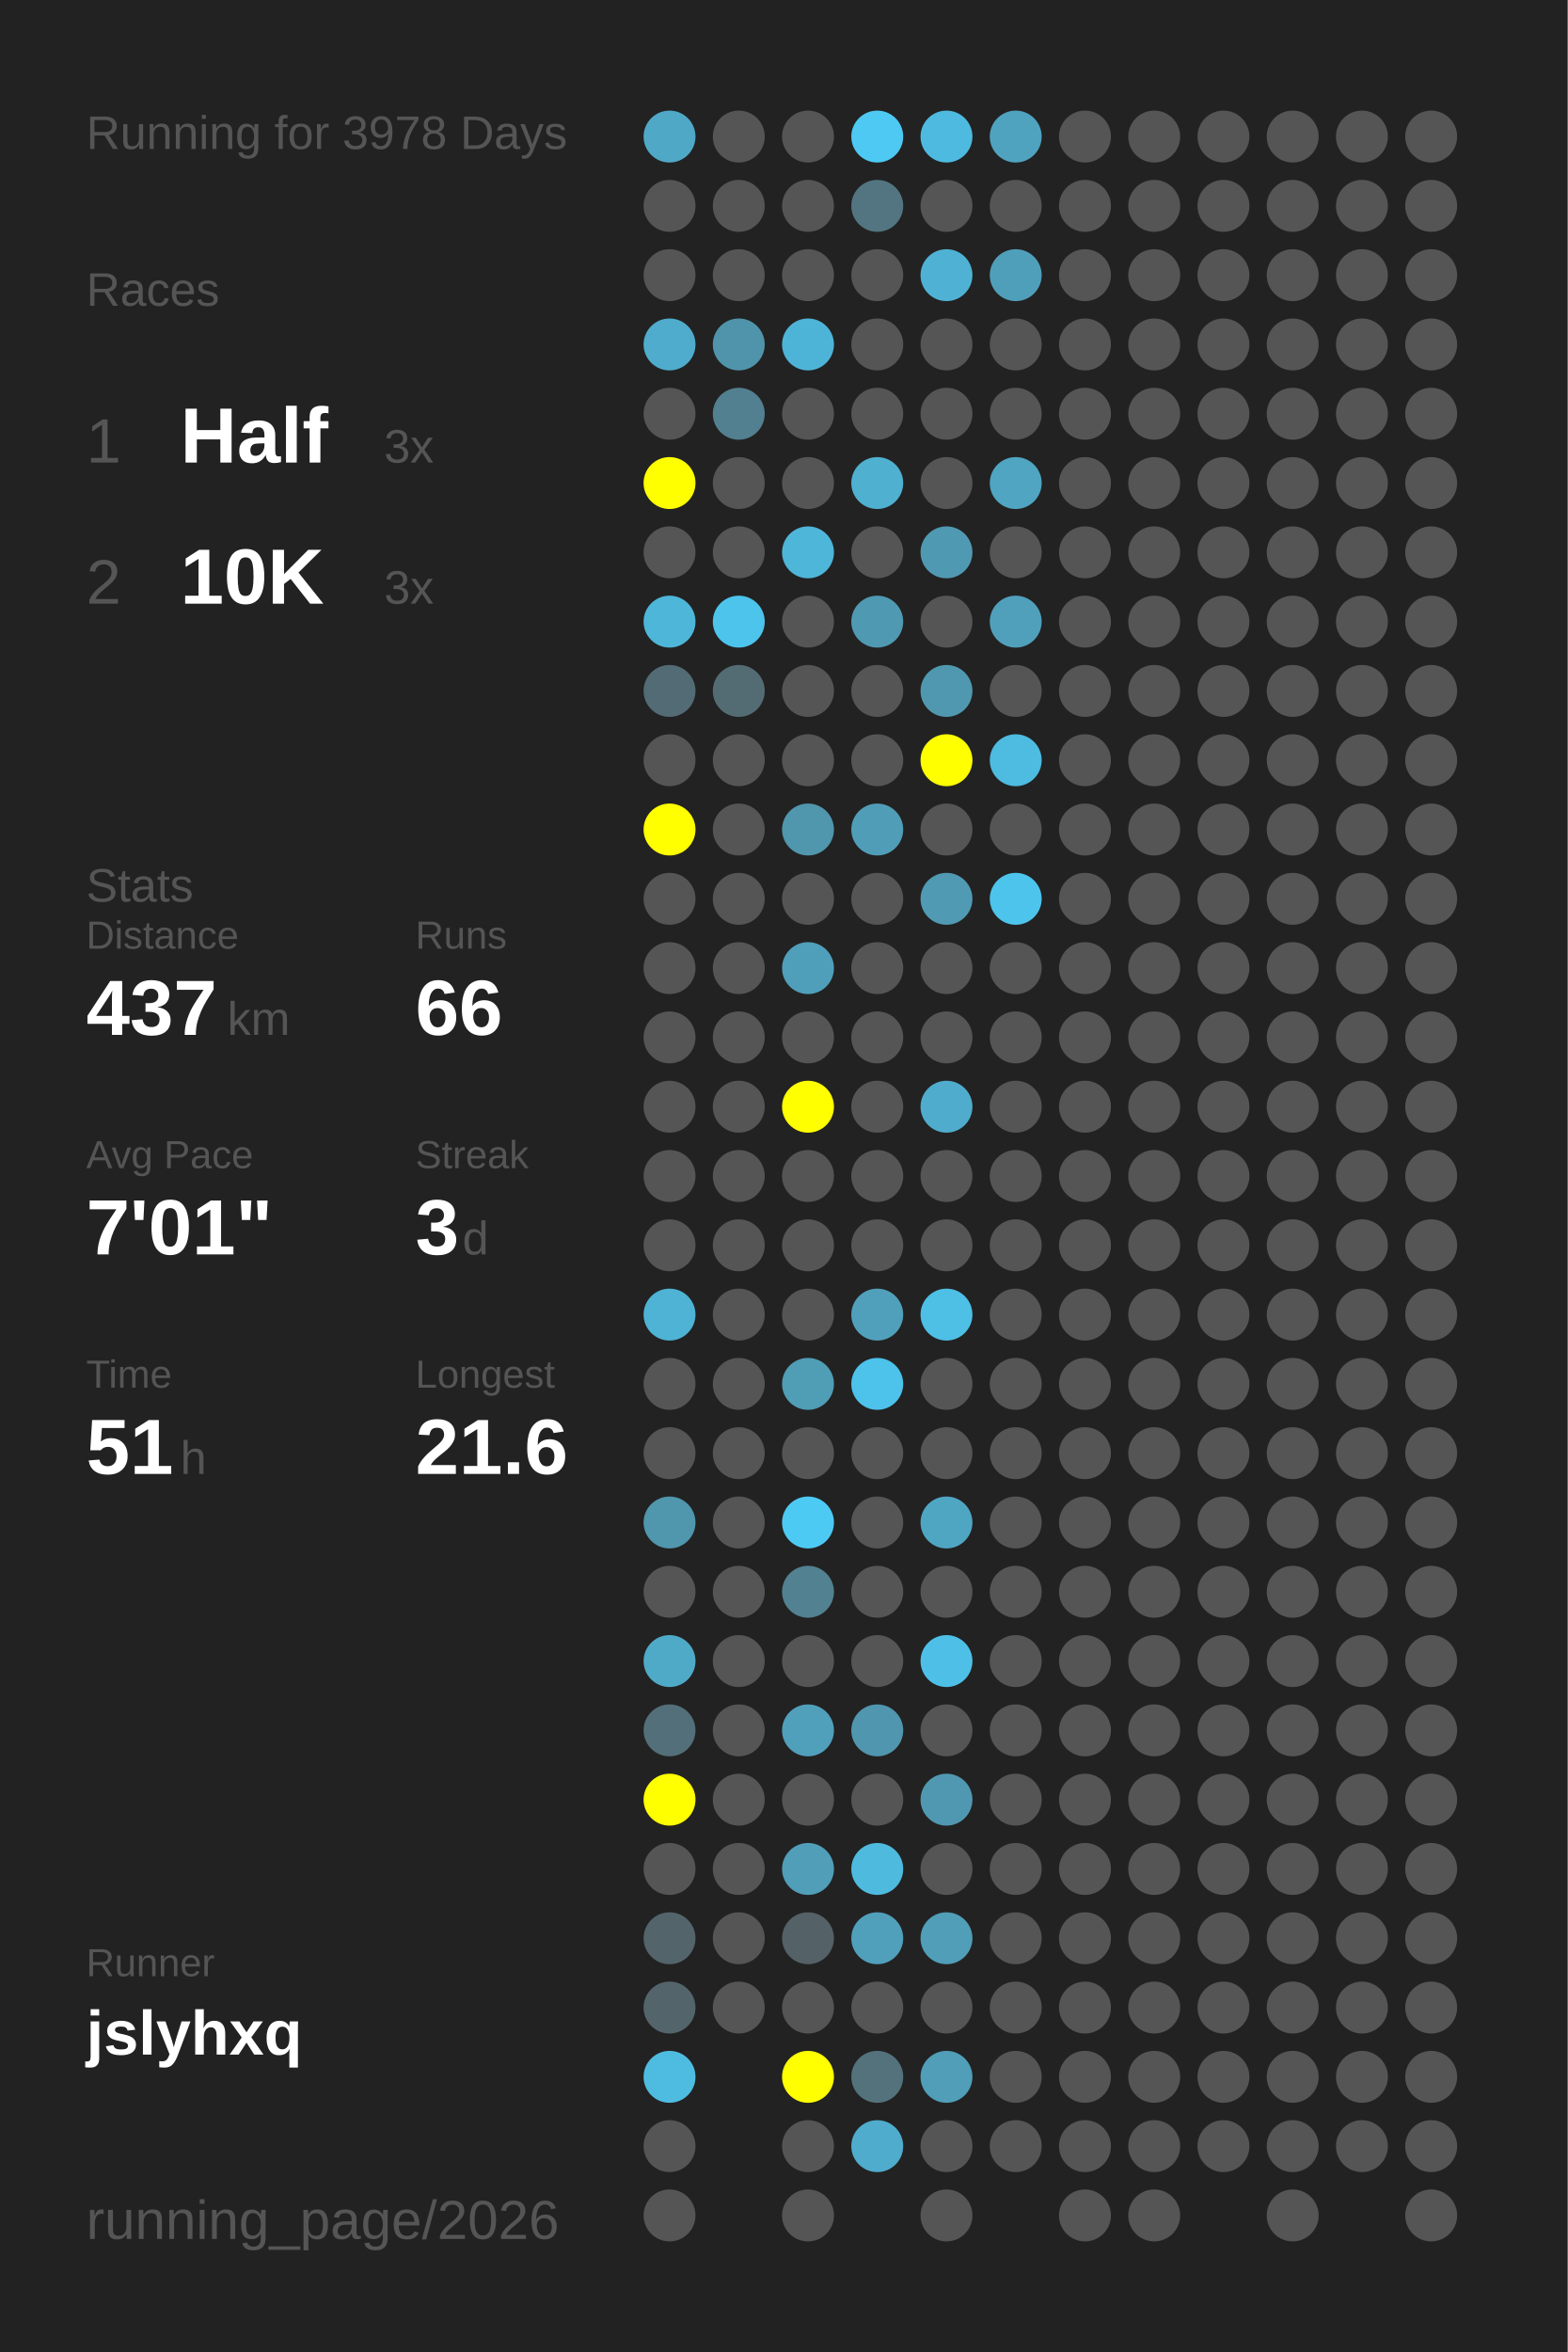
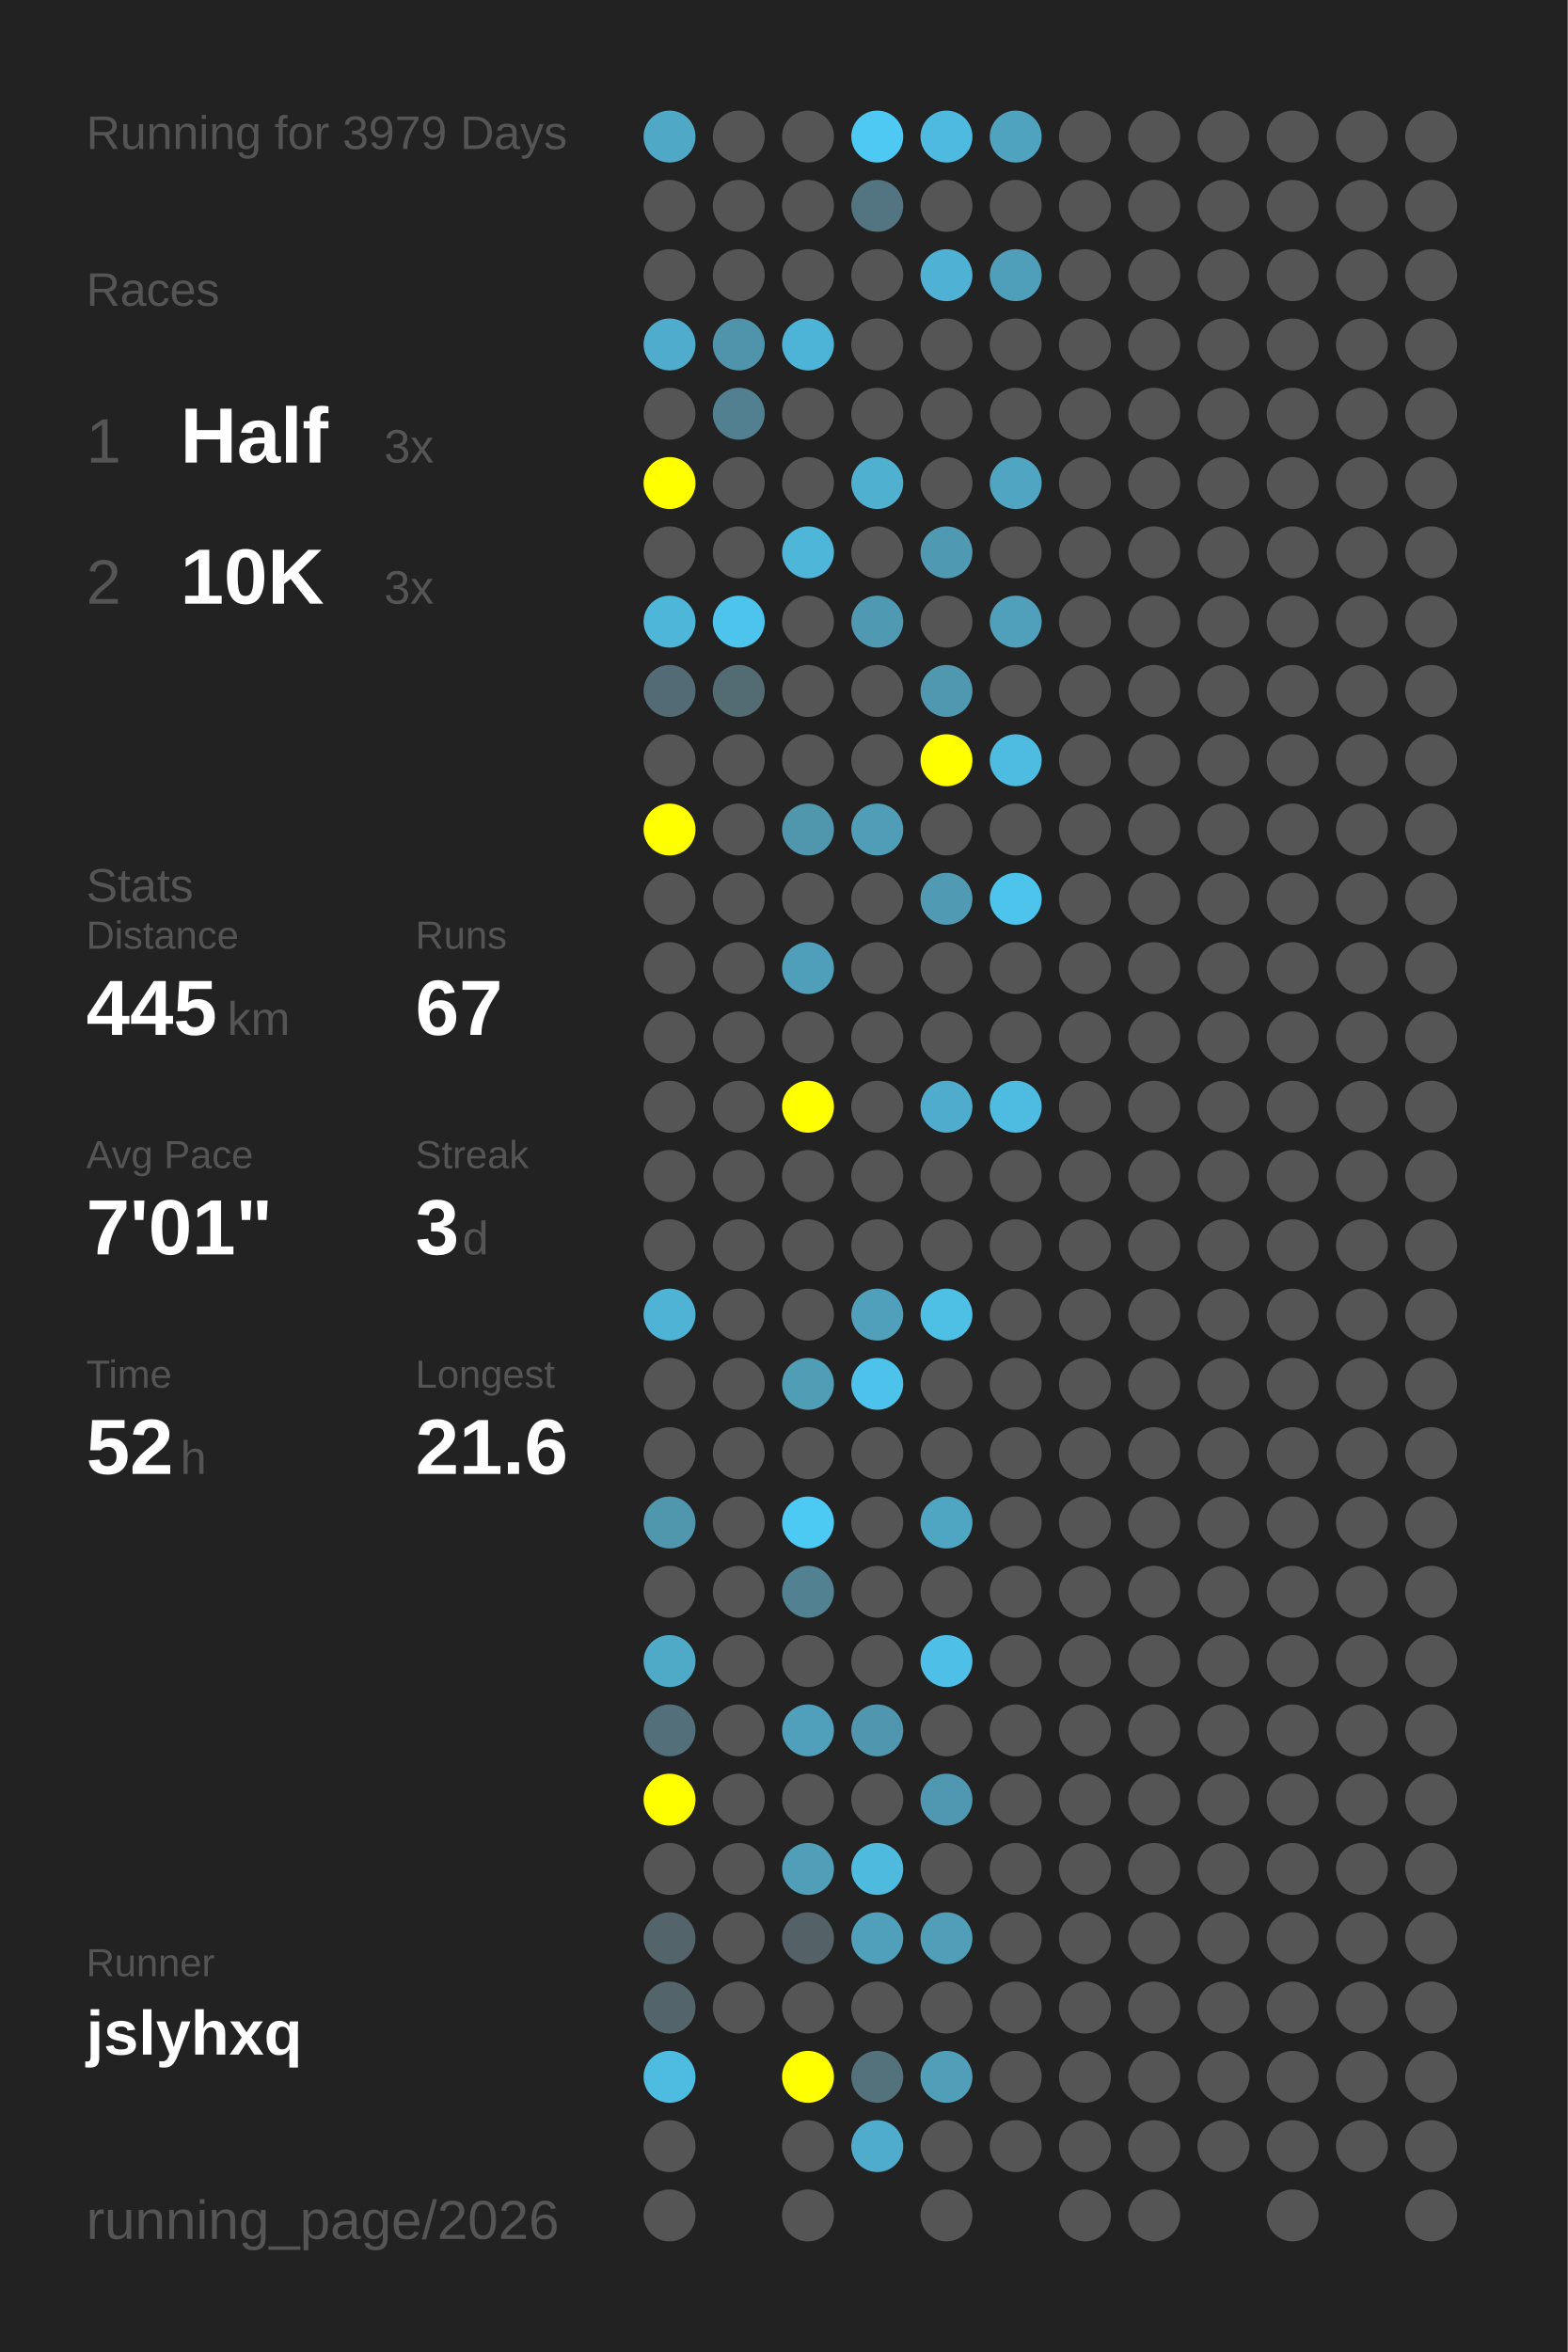
<svg xmlns="http://www.w3.org/2000/svg" baseProfile="full" height="300mm" version="1.1" viewBox="0,0,200,300" width="200mm">
  <defs />
  <rect fill="#222222" height="300" width="200" x="0" y="0" />
-   <text fill="#555555" style="font-size:6px; font-family:Arial;" x="11" y="19">Running for 3978 Days</text>
+   <text fill="#555555" style="font-size:6px; font-family:Arial;" x="11" y="19">Running for 3979 Days</text>
  <text fill="#555555" style="font-size:6px; font-family:Arial;" x="11" y="39">Races</text>
  <text fill="#555555" style="font-size:8px; font-family:Arial;" x="11" y="59">1</text>
  <text fill="#FFFFFF" style="font-size:10px; font-family:Arial; font-weight:bold;" x="23" y="59">Half</text>
  <text fill="#555555" style="font-size:6px; font-family:Arial;" x="49" y="59">3x</text>
  <text fill="#555555" style="font-size:8px; font-family:Arial;" x="11" y="77">2</text>
  <text fill="#FFFFFF" style="font-size:10px; font-family:Arial; font-weight:bold;" x="23" y="77">10K</text>
  <text fill="#555555" style="font-size:6px; font-family:Arial;" x="49" y="77">3x</text>
  <text fill="#555555" style="font-size:6px; font-family:Arial;" x="11" y="115">Stats</text>
  <text fill="#555555" style="font-size:5px; font-family:Arial;" x="11" y="121">Distance</text>
-   <text fill="#FFFFFF" style="font-size:10px; font-family:Arial; font-weight:bold;" x="11" y="132">437</text>
+   <text fill="#FFFFFF" style="font-size:10px; font-family:Arial; font-weight:bold;" x="11" y="132">445</text>
  <text fill="#555555" style="font-size:6px; font-family:Arial;" x="29" y="132">km</text>
  <text fill="#555555" style="font-size:5px; font-family:Arial;" x="53" y="121">Runs</text>
-   <text fill="#FFFFFF" style="font-size:10px; font-family:Arial; font-weight:bold;" x="53" y="132">66</text>
+   <text fill="#FFFFFF" style="font-size:10px; font-family:Arial; font-weight:bold;" x="53" y="132">67</text>
  <text fill="#555555" style="font-size:5px; font-family:Arial;" x="11" y="149">Avg Pace</text>
  <text fill="#FFFFFF" style="font-size:10px; font-family:Arial; font-weight:bold;" x="11" y="160">7'01"</text>
  <text fill="#555555" style="font-size:5px; font-family:Arial;" x="53" y="149">Streak</text>
  <text fill="#FFFFFF" style="font-size:10px; font-family:Arial; font-weight:bold;" x="53" y="160">3</text>
  <text fill="#555555" style="font-size:6px; font-family:Arial;" x="59" y="160">d</text>
  <text fill="#555555" style="font-size:5px; font-family:Arial;" x="11" y="177">Time</text>
-   <text fill="#FFFFFF" style="font-size:10px; font-family:Arial; font-weight:bold;" x="11" y="188">51</text>
+   <text fill="#FFFFFF" style="font-size:10px; font-family:Arial; font-weight:bold;" x="11" y="188">52</text>
  <text fill="#555555" style="font-size:6px; font-family:Arial;" x="23" y="188">h</text>
  <text fill="#555555" style="font-size:5px; font-family:Arial;" x="53" y="177">Longest</text>
  <text fill="#FFFFFF" style="font-size:10px; font-family:Arial; font-weight:bold;" x="53" y="188">21.6</text>
  <text fill="#555555" style="font-size:5px; font-family:Arial;" x="11" y="252.065">Runner</text>
  <text fill="#FFFFFF" style="font-size:8px; font-family:Arial; font-weight:bold;" x="11" y="262.065">jslyhxq</text>
  <text fill="#555555" style="font-size:7px; font-family:Arial;" x="11" y="285.581">running_page/2026</text>
  <circle cx="85.417" cy="17.419" fill="#4fa8c6" r="3.312" />
  <circle cx="85.417" cy="26.258" fill="#555555" r="3.312" />
  <circle cx="85.417" cy="35.097" fill="#555555" r="3.312" />
  <circle cx="85.417" cy="43.935" fill="#4faccc" r="3.312" />
  <circle cx="85.417" cy="52.774" fill="#555555" r="3.312" />
  <circle cx="85.417" cy="61.613" fill="#FFFF00" r="3.312" />
  <circle cx="85.417" cy="70.452" fill="#555555" r="3.312" />
  <circle cx="85.417" cy="79.29" fill="#4eb6d9" r="3.312" />
  <circle cx="85.417" cy="88.129" fill="#536b74" r="3.312" />
  <circle cx="85.417" cy="96.968" fill="#555555" r="3.312" />
  <circle cx="85.417" cy="105.806" fill="#FFFF00" r="3.312" />
  <circle cx="85.417" cy="114.645" fill="#555555" r="3.312" />
  <circle cx="85.417" cy="123.484" fill="#555555" r="3.312" />
  <circle cx="85.417" cy="132.323" fill="#555555" r="3.312" />
  <circle cx="85.417" cy="141.161" fill="#555555" r="3.312" />
  <circle cx="85.417" cy="150" fill="#555555" r="3.312" />
  <circle cx="85.417" cy="158.839" fill="#555555" r="3.312" />
  <circle cx="85.417" cy="167.677" fill="#4eb3d4" r="3.312" />
  <circle cx="85.417" cy="176.516" fill="#555555" r="3.312" />
  <circle cx="85.417" cy="185.355" fill="#555555" r="3.312" />
  <circle cx="85.417" cy="194.194" fill="#5096ad" r="3.312" />
  <circle cx="85.417" cy="203.032" fill="#555555" r="3.312" />
  <circle cx="85.417" cy="211.871" fill="#4faac8" r="3.312" />
  <circle cx="85.417" cy="220.71" fill="#536f79" r="3.312" />
  <circle cx="85.417" cy="229.548" fill="#FFFF00" r="3.312" />
  <circle cx="85.417" cy="238.387" fill="#555555" r="3.312" />
  <circle cx="85.417" cy="247.226" fill="#53646a" r="3.312" />
  <circle cx="85.417" cy="256.065" fill="#53656b" r="3.312" />
  <circle cx="85.417" cy="264.903" fill="#4ebce1" r="3.312" />
  <circle cx="85.417" cy="273.742" fill="#555555" r="3.312" />
  <circle cx="85.417" cy="282.581" fill="#555555" r="3.312" />
  <circle cx="94.25" cy="17.419" fill="#555555" r="3.312" />
  <circle cx="94.25" cy="26.258" fill="#555555" r="3.312" />
  <circle cx="94.25" cy="35.097" fill="#555555" r="3.312" />
  <circle cx="94.25" cy="43.935" fill="#5094ab" r="3.312" />
  <circle cx="94.25" cy="52.774" fill="#528090" r="3.312" />
  <circle cx="94.25" cy="61.613" fill="#555555" r="3.312" />
  <circle cx="94.25" cy="70.452" fill="#555555" r="3.312" />
  <circle cx="94.25" cy="79.29" fill="#4dc4ec" r="3.312" />
  <circle cx="94.25" cy="88.129" fill="#536c74" r="3.312" />
  <circle cx="94.25" cy="96.968" fill="#555555" r="3.312" />
  <circle cx="94.25" cy="105.806" fill="#555555" r="3.312" />
  <circle cx="94.25" cy="114.645" fill="#555555" r="3.312" />
  <circle cx="94.25" cy="123.484" fill="#555555" r="3.312" />
  <circle cx="94.25" cy="132.323" fill="#555555" r="3.312" />
  <circle cx="94.25" cy="141.161" fill="#555555" r="3.312" />
  <circle cx="94.25" cy="150" fill="#555555" r="3.312" />
  <circle cx="94.25" cy="158.839" fill="#555555" r="3.312" />
  <circle cx="94.25" cy="167.677" fill="#555555" r="3.312" />
  <circle cx="94.25" cy="176.516" fill="#555555" r="3.312" />
  <circle cx="94.25" cy="185.355" fill="#555555" r="3.312" />
  <circle cx="94.25" cy="194.194" fill="#555555" r="3.312" />
  <circle cx="94.25" cy="203.032" fill="#555555" r="3.312" />
  <circle cx="94.25" cy="211.871" fill="#555555" r="3.312" />
  <circle cx="94.25" cy="220.71" fill="#555555" r="3.312" />
  <circle cx="94.25" cy="229.548" fill="#555555" r="3.312" />
  <circle cx="94.25" cy="238.387" fill="#555555" r="3.312" />
  <circle cx="94.25" cy="247.226" fill="#555555" r="3.312" />
  <circle cx="94.25" cy="256.065" fill="#555555" r="3.312" />
  <circle cx="103.083" cy="17.419" fill="#555555" r="3.312" />
  <circle cx="103.083" cy="26.258" fill="#555555" r="3.312" />
  <circle cx="103.083" cy="35.097" fill="#555555" r="3.312" />
  <circle cx="103.083" cy="43.935" fill="#4eb4d7" r="3.312" />
  <circle cx="103.083" cy="52.774" fill="#555555" r="3.312" />
  <circle cx="103.083" cy="61.613" fill="#555555" r="3.312" />
  <circle cx="103.083" cy="70.452" fill="#4eb6d9" r="3.312" />
  <circle cx="103.083" cy="79.29" fill="#555555" r="3.312" />
  <circle cx="103.083" cy="88.129" fill="#555555" r="3.312" />
  <circle cx="103.083" cy="96.968" fill="#555555" r="3.312" />
  <circle cx="103.083" cy="105.806" fill="#5096ad" r="3.312" />
  <circle cx="103.083" cy="114.645" fill="#555555" r="3.312" />
  <circle cx="103.083" cy="123.484" fill="#509fba" r="3.312" />
  <circle cx="103.083" cy="132.323" fill="#555555" r="3.312" />
  <circle cx="103.083" cy="141.161" fill="#FFFF00" r="3.312" />
  <circle cx="103.083" cy="150" fill="#555555" r="3.312" />
  <circle cx="103.083" cy="158.839" fill="#555555" r="3.312" />
  <circle cx="103.083" cy="167.677" fill="#555555" r="3.312" />
  <circle cx="103.083" cy="176.516" fill="#509db6" r="3.312" />
  <circle cx="103.083" cy="185.355" fill="#555555" r="3.312" />
  <circle cx="103.083" cy="194.194" fill="#4dcaf4" r="3.312" />
  <circle cx="103.083" cy="203.032" fill="#528191" r="3.312" />
  <circle cx="103.083" cy="211.871" fill="#555555" r="3.312" />
  <circle cx="103.083" cy="220.71" fill="#50a0bc" r="3.312" />
  <circle cx="103.083" cy="229.548" fill="#555555" r="3.312" />
  <circle cx="103.083" cy="238.387" fill="#509eb8" r="3.312" />
  <circle cx="103.083" cy="247.226" fill="#546166" r="3.312" />
  <circle cx="103.083" cy="256.065" fill="#555555" r="3.312" />
  <circle cx="103.083" cy="264.903" fill="#FFFF00" r="3.312" />
  <circle cx="103.083" cy="273.742" fill="#555555" r="3.312" />
  <circle cx="103.083" cy="282.581" fill="#555555" r="3.312" />
  <circle cx="111.917" cy="17.419" fill="#4dc9f3" r="3.312" />
  <circle cx="111.917" cy="26.258" fill="#527581" r="3.312" />
  <circle cx="111.917" cy="35.097" fill="#555555" r="3.312" />
  <circle cx="111.917" cy="43.935" fill="#555555" r="3.312" />
  <circle cx="111.917" cy="52.774" fill="#555555" r="3.312" />
  <circle cx="111.917" cy="61.613" fill="#4fb0d0" r="3.312" />
  <circle cx="111.917" cy="70.452" fill="#555555" r="3.312" />
  <circle cx="111.917" cy="79.29" fill="#5099b2" r="3.312" />
  <circle cx="111.917" cy="88.129" fill="#555555" r="3.312" />
  <circle cx="111.917" cy="96.968" fill="#555555" r="3.312" />
  <circle cx="111.917" cy="105.806" fill="#509db7" r="3.312" />
  <circle cx="111.917" cy="114.645" fill="#555555" r="3.312" />
  <circle cx="111.917" cy="123.484" fill="#555555" r="3.312" />
  <circle cx="111.917" cy="132.323" fill="#555555" r="3.312" />
  <circle cx="111.917" cy="141.161" fill="#555555" r="3.312" />
  <circle cx="111.917" cy="150" fill="#555555" r="3.312" />
  <circle cx="111.917" cy="158.839" fill="#555555" r="3.312" />
  <circle cx="111.917" cy="167.677" fill="#50a0bb" r="3.312" />
  <circle cx="111.917" cy="176.516" fill="#4dc2ea" r="3.312" />
  <circle cx="111.917" cy="185.355" fill="#555555" r="3.312" />
  <circle cx="111.917" cy="194.194" fill="#555555" r="3.312" />
  <circle cx="111.917" cy="203.032" fill="#555555" r="3.312" />
  <circle cx="111.917" cy="211.871" fill="#555555" r="3.312" />
  <circle cx="111.917" cy="220.71" fill="#5096ae" r="3.312" />
  <circle cx="111.917" cy="229.548" fill="#555555" r="3.312" />
  <circle cx="111.917" cy="238.387" fill="#4ebade" r="3.312" />
  <circle cx="111.917" cy="247.226" fill="#50a0bb" r="3.312" />
  <circle cx="111.917" cy="256.065" fill="#555555" r="3.312" />
  <circle cx="111.917" cy="264.903" fill="#53727c" r="3.312" />
  <circle cx="111.917" cy="273.742" fill="#4faccc" r="3.312" />
  <circle cx="120.75" cy="17.419" fill="#4ebadf" r="3.312" />
  <circle cx="120.75" cy="26.258" fill="#555555" r="3.312" />
  <circle cx="120.75" cy="35.097" fill="#4fb2d4" r="3.312" />
  <circle cx="120.75" cy="43.935" fill="#555555" r="3.312" />
  <circle cx="120.75" cy="52.774" fill="#555555" r="3.312" />
  <circle cx="120.75" cy="61.613" fill="#555555" r="3.312" />
  <circle cx="120.75" cy="70.452" fill="#5099b2" r="3.312" />
  <circle cx="120.75" cy="79.29" fill="#555555" r="3.312" />
  <circle cx="120.75" cy="88.129" fill="#5098b0" r="3.312" />
  <circle cx="120.75" cy="96.968" fill="#FFFF00" r="3.312" />
  <circle cx="120.75" cy="105.806" fill="#555555" r="3.312" />
  <circle cx="120.75" cy="114.645" fill="#509ab3" r="3.312" />
  <circle cx="120.75" cy="123.484" fill="#555555" r="3.312" />
  <circle cx="120.75" cy="132.323" fill="#555555" r="3.312" />
  <circle cx="120.75" cy="141.161" fill="#4faccc" r="3.312" />
  <circle cx="120.75" cy="150" fill="#555555" r="3.312" />
  <circle cx="120.75" cy="158.839" fill="#555555" r="3.312" />
  <circle cx="120.75" cy="167.677" fill="#4ebfe5" r="3.312" />
  <circle cx="120.75" cy="176.516" fill="#555555" r="3.312" />
  <circle cx="120.75" cy="185.355" fill="#555555" r="3.312" />
  <circle cx="120.75" cy="194.194" fill="#4fa6c3" r="3.312" />
  <circle cx="120.75" cy="203.032" fill="#555555" r="3.312" />
  <circle cx="120.75" cy="211.871" fill="#4ec0e7" r="3.312" />
  <circle cx="120.75" cy="220.71" fill="#555555" r="3.312" />
  <circle cx="120.75" cy="229.548" fill="#5098b1" r="3.312" />
  <circle cx="120.75" cy="238.387" fill="#555555" r="3.312" />
  <circle cx="120.75" cy="247.226" fill="#509eb8" r="3.312" />
  <circle cx="120.75" cy="256.065" fill="#555555" r="3.312" />
  <circle cx="120.75" cy="264.903" fill="#509eb8" r="3.312" />
  <circle cx="120.75" cy="273.742" fill="#555555" r="3.312" />
  <circle cx="120.75" cy="282.581" fill="#555555" r="3.312" />
  <circle cx="129.583" cy="17.419" fill="#4fa3bf" r="3.312" />
  <circle cx="129.583" cy="26.258" fill="#555555" r="3.312" />
  <circle cx="129.583" cy="35.097" fill="#509fba" r="3.312" />
  <circle cx="129.583" cy="43.935" fill="#555555" r="3.312" />
  <circle cx="129.583" cy="52.774" fill="#555555" r="3.312" />
  <circle cx="129.583" cy="61.613" fill="#4fa5c2" r="3.312" />
  <circle cx="129.583" cy="70.452" fill="#555555" r="3.312" />
  <circle cx="129.583" cy="79.29" fill="#50a0bb" r="3.312" />
  <circle cx="129.583" cy="88.129" fill="#555555" r="3.312" />
  <circle cx="129.583" cy="96.968" fill="#4ebbe0" r="3.312" />
  <circle cx="129.583" cy="105.806" fill="#555555" r="3.312" />
  <circle cx="129.583" cy="114.645" fill="#4dc4ec" r="3.312" />
  <circle cx="129.583" cy="123.484" fill="#555555" r="3.312" />
  <circle cx="129.583" cy="132.323" fill="#555555" r="3.312" />
-   <circle cx="129.583" cy="141.161" fill="#555555" r="3.312" />
+   <circle cx="129.583" cy="141.161" fill="#4ebce1" r="3.312" />
  <circle cx="129.583" cy="150" fill="#555555" r="3.312" />
  <circle cx="129.583" cy="158.839" fill="#555555" r="3.312" />
  <circle cx="129.583" cy="167.677" fill="#555555" r="3.312" />
  <circle cx="129.583" cy="176.516" fill="#555555" r="3.312" />
  <circle cx="129.583" cy="185.355" fill="#555555" r="3.312" />
  <circle cx="129.583" cy="194.194" fill="#555555" r="3.312" />
  <circle cx="129.583" cy="203.032" fill="#555555" r="3.312" />
  <circle cx="129.583" cy="211.871" fill="#555555" r="3.312" />
  <circle cx="129.583" cy="220.71" fill="#555555" r="3.312" />
  <circle cx="129.583" cy="229.548" fill="#555555" r="3.312" />
  <circle cx="129.583" cy="238.387" fill="#555555" r="3.312" />
  <circle cx="129.583" cy="247.226" fill="#555555" r="3.312" />
  <circle cx="129.583" cy="256.065" fill="#555555" r="3.312" />
  <circle cx="129.583" cy="264.903" fill="#555555" r="3.312" />
  <circle cx="129.583" cy="273.742" fill="#555555" r="3.312" />
  <circle cx="138.417" cy="17.419" fill="#555555" r="3.312" />
  <circle cx="138.417" cy="26.258" fill="#555555" r="3.312" />
  <circle cx="138.417" cy="35.097" fill="#555555" r="3.312" />
  <circle cx="138.417" cy="43.935" fill="#555555" r="3.312" />
  <circle cx="138.417" cy="52.774" fill="#555555" r="3.312" />
  <circle cx="138.417" cy="61.613" fill="#555555" r="3.312" />
  <circle cx="138.417" cy="70.452" fill="#555555" r="3.312" />
  <circle cx="138.417" cy="79.29" fill="#555555" r="3.312" />
  <circle cx="138.417" cy="88.129" fill="#555555" r="3.312" />
  <circle cx="138.417" cy="96.968" fill="#555555" r="3.312" />
  <circle cx="138.417" cy="105.806" fill="#555555" r="3.312" />
  <circle cx="138.417" cy="114.645" fill="#555555" r="3.312" />
  <circle cx="138.417" cy="123.484" fill="#555555" r="3.312" />
  <circle cx="138.417" cy="132.323" fill="#555555" r="3.312" />
  <circle cx="138.417" cy="141.161" fill="#555555" r="3.312" />
  <circle cx="138.417" cy="150" fill="#555555" r="3.312" />
  <circle cx="138.417" cy="158.839" fill="#555555" r="3.312" />
  <circle cx="138.417" cy="167.677" fill="#555555" r="3.312" />
  <circle cx="138.417" cy="176.516" fill="#555555" r="3.312" />
  <circle cx="138.417" cy="185.355" fill="#555555" r="3.312" />
  <circle cx="138.417" cy="194.194" fill="#555555" r="3.312" />
  <circle cx="138.417" cy="203.032" fill="#555555" r="3.312" />
  <circle cx="138.417" cy="211.871" fill="#555555" r="3.312" />
  <circle cx="138.417" cy="220.71" fill="#555555" r="3.312" />
  <circle cx="138.417" cy="229.548" fill="#555555" r="3.312" />
  <circle cx="138.417" cy="238.387" fill="#555555" r="3.312" />
  <circle cx="138.417" cy="247.226" fill="#555555" r="3.312" />
  <circle cx="138.417" cy="256.065" fill="#555555" r="3.312" />
  <circle cx="138.417" cy="264.903" fill="#555555" r="3.312" />
  <circle cx="138.417" cy="273.742" fill="#555555" r="3.312" />
  <circle cx="138.417" cy="282.581" fill="#555555" r="3.312" />
  <circle cx="147.25" cy="17.419" fill="#555555" r="3.312" />
  <circle cx="147.25" cy="26.258" fill="#555555" r="3.312" />
  <circle cx="147.25" cy="35.097" fill="#555555" r="3.312" />
  <circle cx="147.25" cy="43.935" fill="#555555" r="3.312" />
  <circle cx="147.25" cy="52.774" fill="#555555" r="3.312" />
  <circle cx="147.25" cy="61.613" fill="#555555" r="3.312" />
  <circle cx="147.25" cy="70.452" fill="#555555" r="3.312" />
  <circle cx="147.25" cy="79.29" fill="#555555" r="3.312" />
  <circle cx="147.25" cy="88.129" fill="#555555" r="3.312" />
  <circle cx="147.25" cy="96.968" fill="#555555" r="3.312" />
  <circle cx="147.25" cy="105.806" fill="#555555" r="3.312" />
  <circle cx="147.25" cy="114.645" fill="#555555" r="3.312" />
  <circle cx="147.25" cy="123.484" fill="#555555" r="3.312" />
  <circle cx="147.25" cy="132.323" fill="#555555" r="3.312" />
  <circle cx="147.25" cy="141.161" fill="#555555" r="3.312" />
  <circle cx="147.25" cy="150" fill="#555555" r="3.312" />
  <circle cx="147.25" cy="158.839" fill="#555555" r="3.312" />
  <circle cx="147.25" cy="167.677" fill="#555555" r="3.312" />
  <circle cx="147.25" cy="176.516" fill="#555555" r="3.312" />
  <circle cx="147.25" cy="185.355" fill="#555555" r="3.312" />
  <circle cx="147.25" cy="194.194" fill="#555555" r="3.312" />
  <circle cx="147.25" cy="203.032" fill="#555555" r="3.312" />
  <circle cx="147.25" cy="211.871" fill="#555555" r="3.312" />
  <circle cx="147.25" cy="220.71" fill="#555555" r="3.312" />
  <circle cx="147.25" cy="229.548" fill="#555555" r="3.312" />
  <circle cx="147.25" cy="238.387" fill="#555555" r="3.312" />
  <circle cx="147.25" cy="247.226" fill="#555555" r="3.312" />
  <circle cx="147.25" cy="256.065" fill="#555555" r="3.312" />
  <circle cx="147.25" cy="264.903" fill="#555555" r="3.312" />
  <circle cx="147.25" cy="273.742" fill="#555555" r="3.312" />
  <circle cx="147.25" cy="282.581" fill="#555555" r="3.312" />
  <circle cx="156.083" cy="17.419" fill="#555555" r="3.312" />
  <circle cx="156.083" cy="26.258" fill="#555555" r="3.312" />
  <circle cx="156.083" cy="35.097" fill="#555555" r="3.312" />
  <circle cx="156.083" cy="43.935" fill="#555555" r="3.312" />
  <circle cx="156.083" cy="52.774" fill="#555555" r="3.312" />
  <circle cx="156.083" cy="61.613" fill="#555555" r="3.312" />
  <circle cx="156.083" cy="70.452" fill="#555555" r="3.312" />
  <circle cx="156.083" cy="79.29" fill="#555555" r="3.312" />
  <circle cx="156.083" cy="88.129" fill="#555555" r="3.312" />
  <circle cx="156.083" cy="96.968" fill="#555555" r="3.312" />
  <circle cx="156.083" cy="105.806" fill="#555555" r="3.312" />
  <circle cx="156.083" cy="114.645" fill="#555555" r="3.312" />
  <circle cx="156.083" cy="123.484" fill="#555555" r="3.312" />
  <circle cx="156.083" cy="132.323" fill="#555555" r="3.312" />
  <circle cx="156.083" cy="141.161" fill="#555555" r="3.312" />
  <circle cx="156.083" cy="150" fill="#555555" r="3.312" />
  <circle cx="156.083" cy="158.839" fill="#555555" r="3.312" />
  <circle cx="156.083" cy="167.677" fill="#555555" r="3.312" />
  <circle cx="156.083" cy="176.516" fill="#555555" r="3.312" />
  <circle cx="156.083" cy="185.355" fill="#555555" r="3.312" />
  <circle cx="156.083" cy="194.194" fill="#555555" r="3.312" />
  <circle cx="156.083" cy="203.032" fill="#555555" r="3.312" />
  <circle cx="156.083" cy="211.871" fill="#555555" r="3.312" />
  <circle cx="156.083" cy="220.71" fill="#555555" r="3.312" />
  <circle cx="156.083" cy="229.548" fill="#555555" r="3.312" />
  <circle cx="156.083" cy="238.387" fill="#555555" r="3.312" />
  <circle cx="156.083" cy="247.226" fill="#555555" r="3.312" />
  <circle cx="156.083" cy="256.065" fill="#555555" r="3.312" />
  <circle cx="156.083" cy="264.903" fill="#555555" r="3.312" />
  <circle cx="156.083" cy="273.742" fill="#555555" r="3.312" />
  <circle cx="164.917" cy="17.419" fill="#555555" r="3.312" />
  <circle cx="164.917" cy="26.258" fill="#555555" r="3.312" />
  <circle cx="164.917" cy="35.097" fill="#555555" r="3.312" />
  <circle cx="164.917" cy="43.935" fill="#555555" r="3.312" />
  <circle cx="164.917" cy="52.774" fill="#555555" r="3.312" />
  <circle cx="164.917" cy="61.613" fill="#555555" r="3.312" />
  <circle cx="164.917" cy="70.452" fill="#555555" r="3.312" />
  <circle cx="164.917" cy="79.29" fill="#555555" r="3.312" />
  <circle cx="164.917" cy="88.129" fill="#555555" r="3.312" />
  <circle cx="164.917" cy="96.968" fill="#555555" r="3.312" />
  <circle cx="164.917" cy="105.806" fill="#555555" r="3.312" />
  <circle cx="164.917" cy="114.645" fill="#555555" r="3.312" />
  <circle cx="164.917" cy="123.484" fill="#555555" r="3.312" />
  <circle cx="164.917" cy="132.323" fill="#555555" r="3.312" />
  <circle cx="164.917" cy="141.161" fill="#555555" r="3.312" />
  <circle cx="164.917" cy="150" fill="#555555" r="3.312" />
  <circle cx="164.917" cy="158.839" fill="#555555" r="3.312" />
  <circle cx="164.917" cy="167.677" fill="#555555" r="3.312" />
  <circle cx="164.917" cy="176.516" fill="#555555" r="3.312" />
  <circle cx="164.917" cy="185.355" fill="#555555" r="3.312" />
  <circle cx="164.917" cy="194.194" fill="#555555" r="3.312" />
  <circle cx="164.917" cy="203.032" fill="#555555" r="3.312" />
  <circle cx="164.917" cy="211.871" fill="#555555" r="3.312" />
  <circle cx="164.917" cy="220.71" fill="#555555" r="3.312" />
  <circle cx="164.917" cy="229.548" fill="#555555" r="3.312" />
  <circle cx="164.917" cy="238.387" fill="#555555" r="3.312" />
  <circle cx="164.917" cy="247.226" fill="#555555" r="3.312" />
  <circle cx="164.917" cy="256.065" fill="#555555" r="3.312" />
  <circle cx="164.917" cy="264.903" fill="#555555" r="3.312" />
  <circle cx="164.917" cy="273.742" fill="#555555" r="3.312" />
  <circle cx="164.917" cy="282.581" fill="#555555" r="3.312" />
  <circle cx="173.75" cy="17.419" fill="#555555" r="3.312" />
  <circle cx="173.75" cy="26.258" fill="#555555" r="3.312" />
  <circle cx="173.75" cy="35.097" fill="#555555" r="3.312" />
  <circle cx="173.75" cy="43.935" fill="#555555" r="3.312" />
  <circle cx="173.75" cy="52.774" fill="#555555" r="3.312" />
  <circle cx="173.75" cy="61.613" fill="#555555" r="3.312" />
  <circle cx="173.75" cy="70.452" fill="#555555" r="3.312" />
  <circle cx="173.75" cy="79.29" fill="#555555" r="3.312" />
  <circle cx="173.75" cy="88.129" fill="#555555" r="3.312" />
  <circle cx="173.75" cy="96.968" fill="#555555" r="3.312" />
  <circle cx="173.75" cy="105.806" fill="#555555" r="3.312" />
  <circle cx="173.75" cy="114.645" fill="#555555" r="3.312" />
  <circle cx="173.75" cy="123.484" fill="#555555" r="3.312" />
  <circle cx="173.75" cy="132.323" fill="#555555" r="3.312" />
  <circle cx="173.75" cy="141.161" fill="#555555" r="3.312" />
  <circle cx="173.75" cy="150" fill="#555555" r="3.312" />
  <circle cx="173.75" cy="158.839" fill="#555555" r="3.312" />
  <circle cx="173.75" cy="167.677" fill="#555555" r="3.312" />
  <circle cx="173.75" cy="176.516" fill="#555555" r="3.312" />
  <circle cx="173.75" cy="185.355" fill="#555555" r="3.312" />
  <circle cx="173.75" cy="194.194" fill="#555555" r="3.312" />
  <circle cx="173.75" cy="203.032" fill="#555555" r="3.312" />
  <circle cx="173.75" cy="211.871" fill="#555555" r="3.312" />
  <circle cx="173.75" cy="220.71" fill="#555555" r="3.312" />
  <circle cx="173.75" cy="229.548" fill="#555555" r="3.312" />
  <circle cx="173.75" cy="238.387" fill="#555555" r="3.312" />
  <circle cx="173.75" cy="247.226" fill="#555555" r="3.312" />
  <circle cx="173.75" cy="256.065" fill="#555555" r="3.312" />
  <circle cx="173.75" cy="264.903" fill="#555555" r="3.312" />
  <circle cx="173.75" cy="273.742" fill="#555555" r="3.312" />
  <circle cx="182.583" cy="17.419" fill="#555555" r="3.312" />
  <circle cx="182.583" cy="26.258" fill="#555555" r="3.312" />
  <circle cx="182.583" cy="35.097" fill="#555555" r="3.312" />
  <circle cx="182.583" cy="43.935" fill="#555555" r="3.312" />
  <circle cx="182.583" cy="52.774" fill="#555555" r="3.312" />
  <circle cx="182.583" cy="61.613" fill="#555555" r="3.312" />
  <circle cx="182.583" cy="70.452" fill="#555555" r="3.312" />
  <circle cx="182.583" cy="79.29" fill="#555555" r="3.312" />
  <circle cx="182.583" cy="88.129" fill="#555555" r="3.312" />
  <circle cx="182.583" cy="96.968" fill="#555555" r="3.312" />
  <circle cx="182.583" cy="105.806" fill="#555555" r="3.312" />
  <circle cx="182.583" cy="114.645" fill="#555555" r="3.312" />
  <circle cx="182.583" cy="123.484" fill="#555555" r="3.312" />
  <circle cx="182.583" cy="132.323" fill="#555555" r="3.312" />
  <circle cx="182.583" cy="141.161" fill="#555555" r="3.312" />
  <circle cx="182.583" cy="150" fill="#555555" r="3.312" />
  <circle cx="182.583" cy="158.839" fill="#555555" r="3.312" />
  <circle cx="182.583" cy="167.677" fill="#555555" r="3.312" />
  <circle cx="182.583" cy="176.516" fill="#555555" r="3.312" />
  <circle cx="182.583" cy="185.355" fill="#555555" r="3.312" />
  <circle cx="182.583" cy="194.194" fill="#555555" r="3.312" />
  <circle cx="182.583" cy="203.032" fill="#555555" r="3.312" />
  <circle cx="182.583" cy="211.871" fill="#555555" r="3.312" />
  <circle cx="182.583" cy="220.71" fill="#555555" r="3.312" />
  <circle cx="182.583" cy="229.548" fill="#555555" r="3.312" />
  <circle cx="182.583" cy="238.387" fill="#555555" r="3.312" />
  <circle cx="182.583" cy="247.226" fill="#555555" r="3.312" />
  <circle cx="182.583" cy="256.065" fill="#555555" r="3.312" />
  <circle cx="182.583" cy="264.903" fill="#555555" r="3.312" />
  <circle cx="182.583" cy="273.742" fill="#555555" r="3.312" />
  <circle cx="182.583" cy="282.581" fill="#555555" r="3.312" />
</svg>
